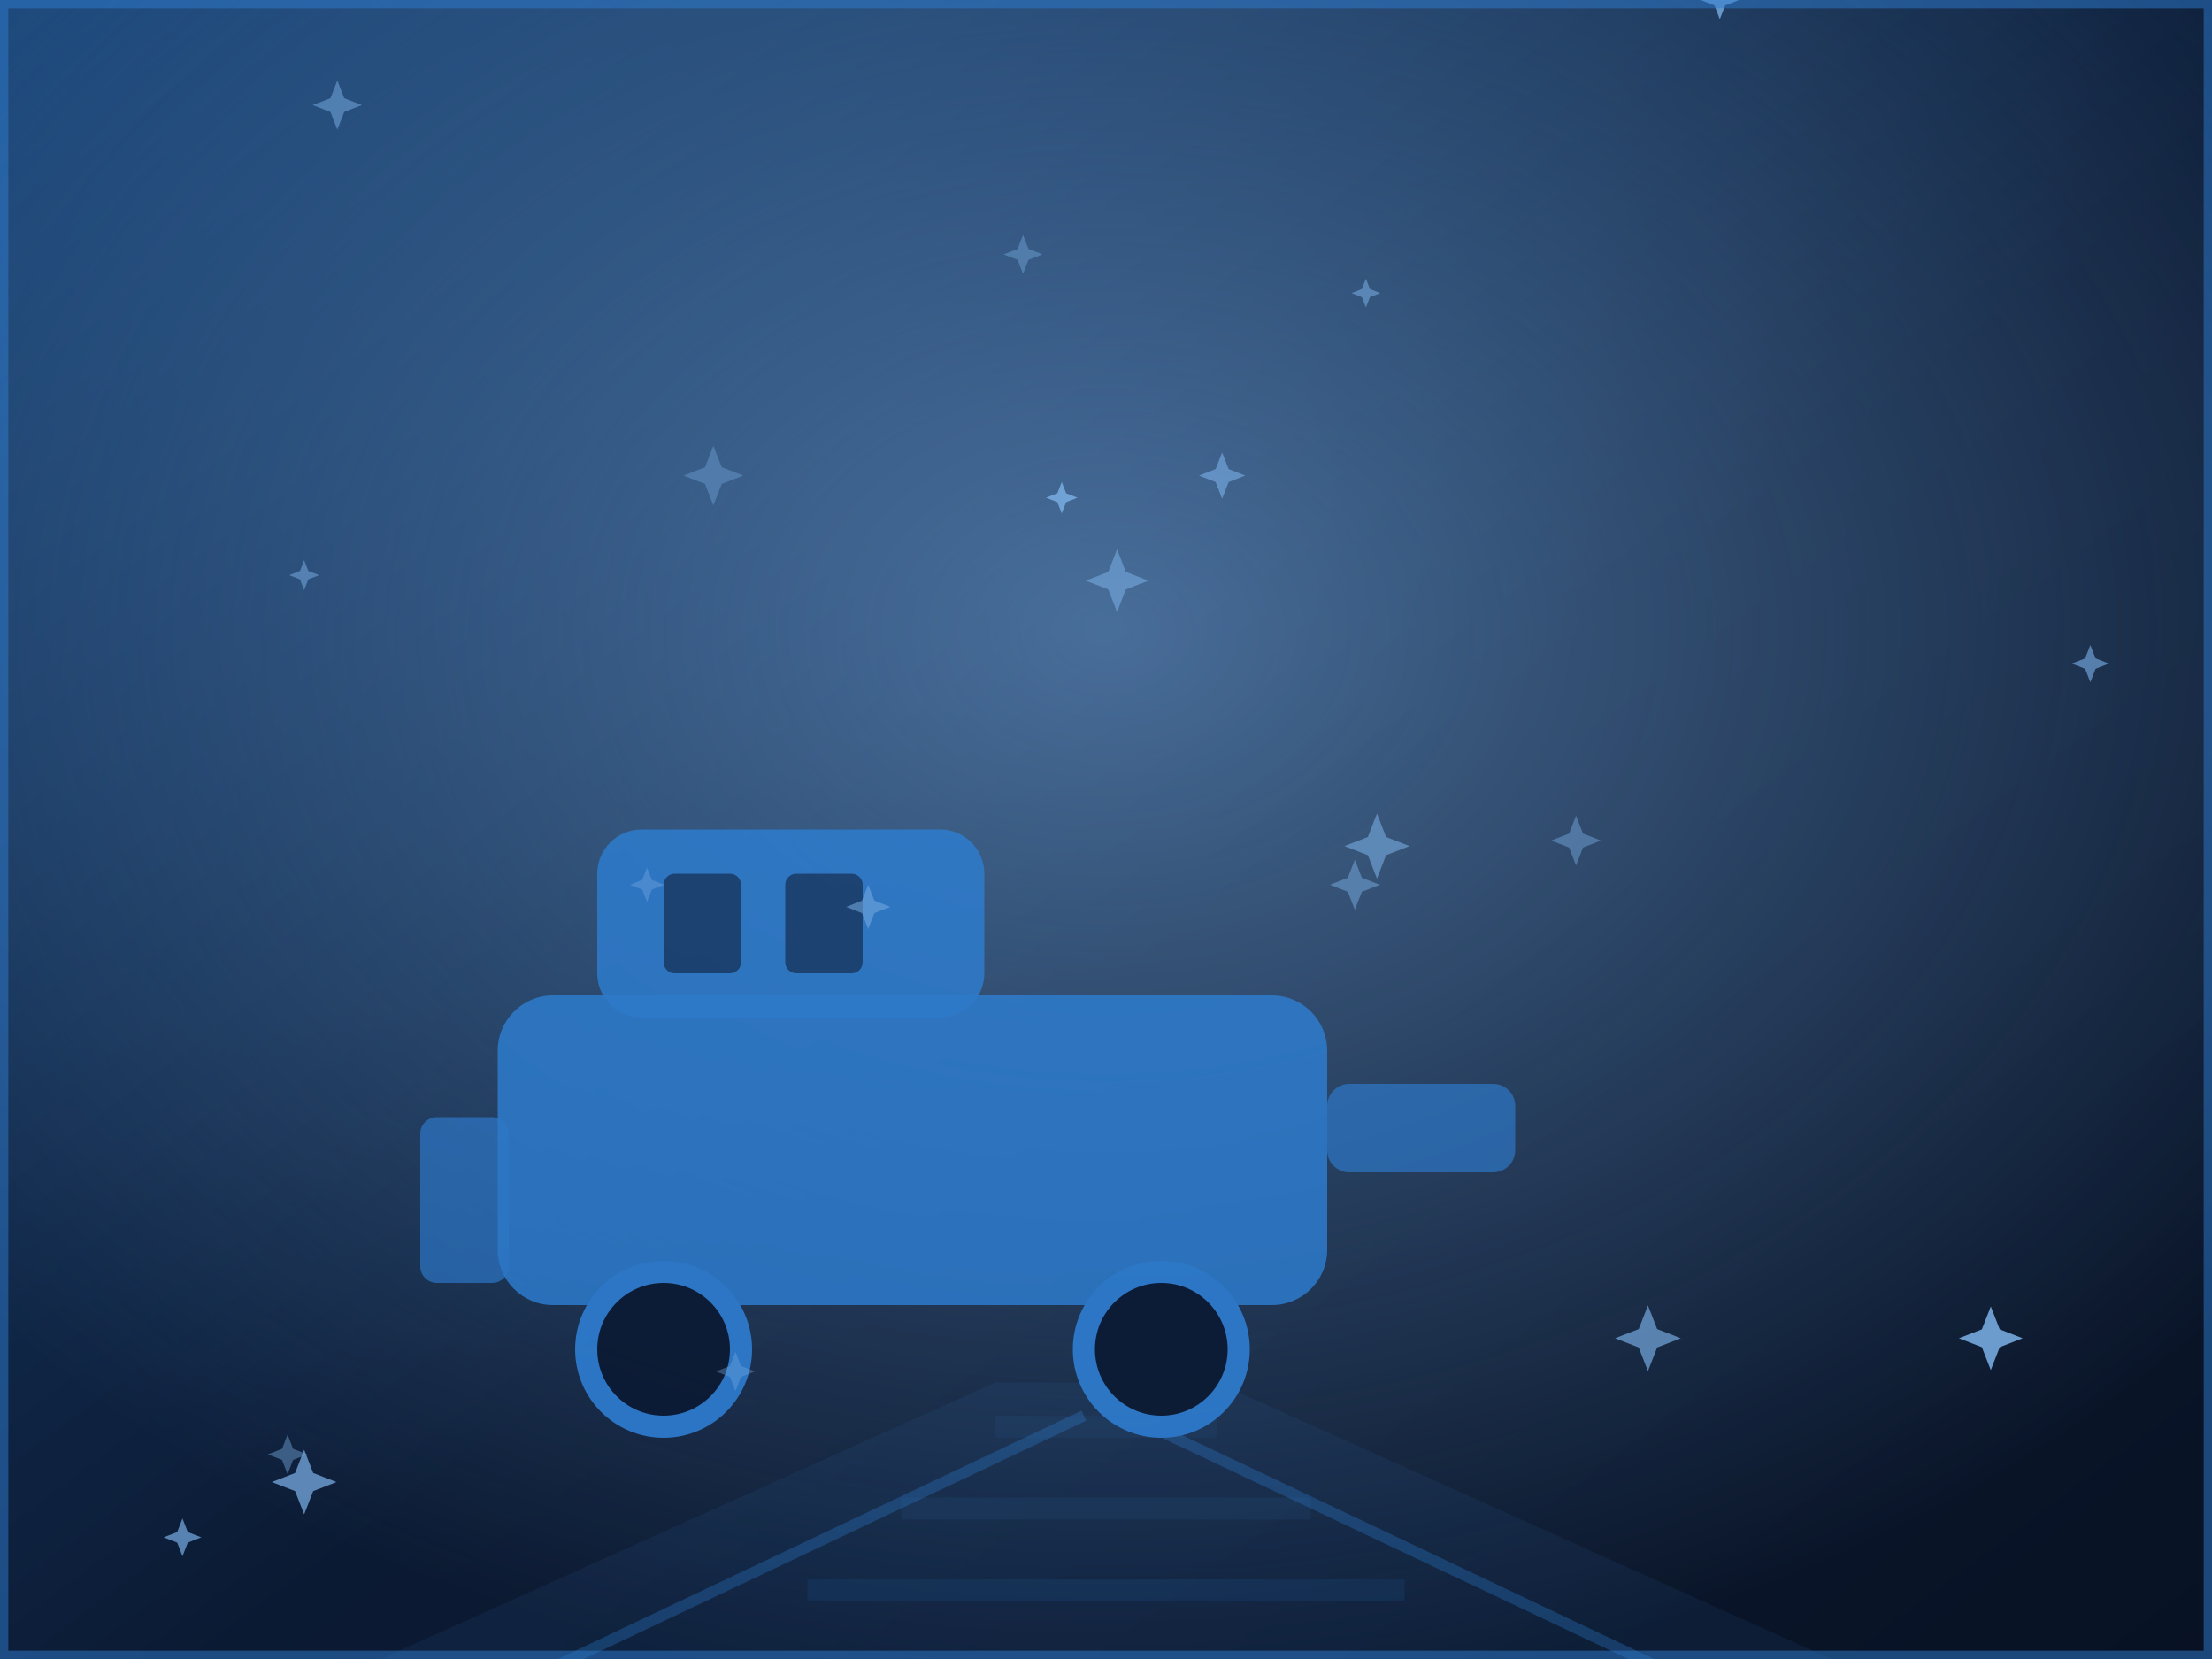
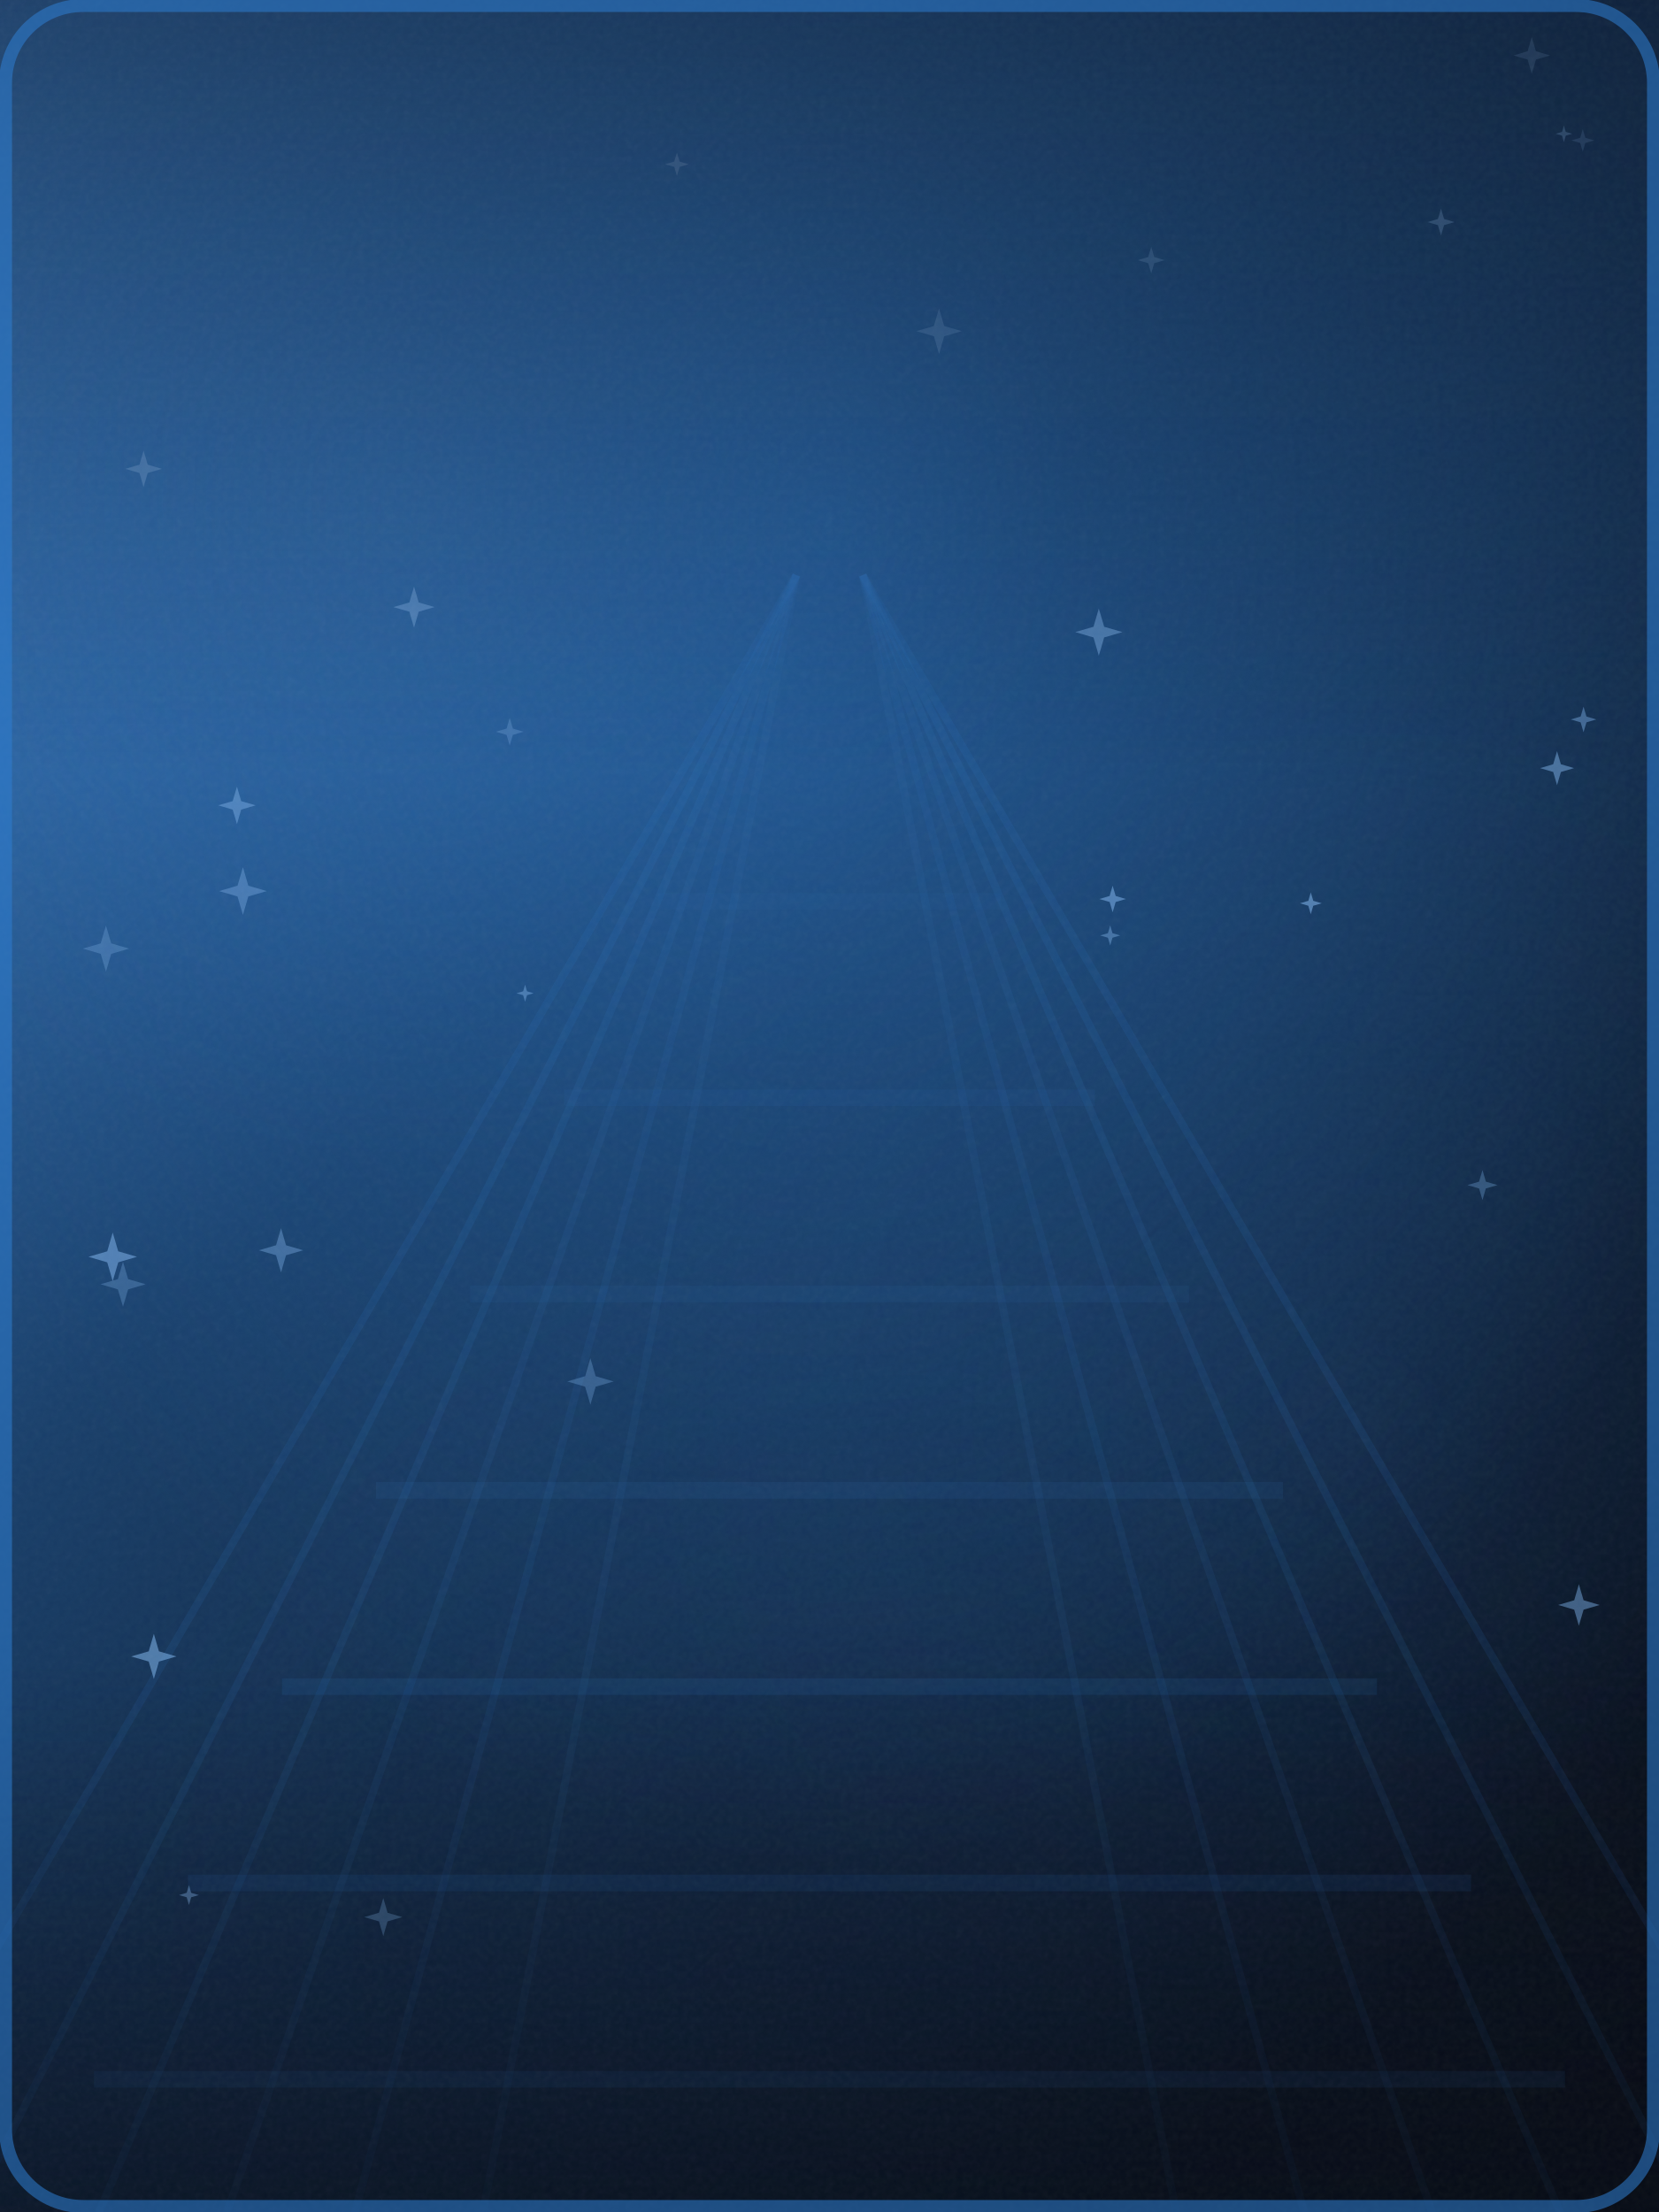
- <svg xmlns="http://www.w3.org/2000/svg" viewBox="0 0 400 300" width="400" height="300" role="img" aria-label="Rare">
+ <svg xmlns="http://www.w3.org/2000/svg" viewBox="0 0 300 400" width="300" height="400" role="img" aria-label="Rare">
  <defs>
-     <linearGradient id="bg-rare" x1="0" y1="0" x2="1" y2="1">
-       <stop offset="0%" stop-color="#1b477a" />
-       <stop offset="55%" stop-color="#0B1A33" />
-       <stop offset="100%" stop-color="#081224" />
+     <linearGradient id="bg-rare" x1="0" y1="0" x2="0.7" y2="1">
+       <stop offset="0%" stop-color="#3f87d5" />
+       <stop offset="45%" stop-color="#183e69" />
+       <stop offset="100%" stop-color="#060a14" />
    </linearGradient>
-     <radialGradient id="glow-rare" cx="50%" cy="38%" r="65%">
-       <stop offset="0%" stop-color="#77abe1" stop-opacity="0.55" />
-       <stop offset="100%" stop-color="#77abe1" stop-opacity="0" />
+     <radialGradient id="vp-glow-rare" cx="50%" cy="24%" r="60%">
+       <stop offset="0%" stop-color="#2E7DD1" stop-opacity="0.43" />
+       <stop offset="100%" stop-color="#2E7DD1" stop-opacity="0" />
    </radialGradient>
+     <radialGradient id="blob-rare-0" cx="50%" cy="50%" r="50%">
+       <stop offset="0%" stop-color="#5897da" stop-opacity="0.35" />
+       <stop offset="100%" stop-color="#2E7DD1" stop-opacity="0" />
+     </radialGradient>
+     <radialGradient id="blob-rare-1" cx="50%" cy="50%" r="50%">
+       <stop offset="0%" stop-color="#2E7DD1" stop-opacity="0.28" />
+       <stop offset="100%" stop-color="#2E7DD1" stop-opacity="0" />
+     </radialGradient>
+     <radialGradient id="blob-rare-2" cx="50%" cy="50%" r="50%">
+       <stop offset="0%" stop-color="#245e9e" stop-opacity="0.4" />
+       <stop offset="100%" stop-color="#2E7DD1" stop-opacity="0" />
+     </radialGradient>
+     <filter id="grain-rare">
+       <feTurbulence type="fractalNoise" baseFrequency="0.85" numOctaves="2" stitchTiles="stitch" result="noise" />
+       <feColorMatrix in="noise" type="saturate" values="0" />
+     </filter>
+     <linearGradient id="vignette-rare" x1="0" y1="0" x2="0" y2="1">
+       <stop offset="0%" stop-color="#060a14" stop-opacity="0.55" />
+       <stop offset="35%" stop-color="#060a14" stop-opacity="0" />
+       <stop offset="75%" stop-color="#060a14" stop-opacity="0" />
+       <stop offset="100%" stop-color="#060a14" stop-opacity="0.6" />
+     </linearGradient>
  </defs>
-   <rect width="400" height="300" fill="url(#bg-rare)" />
-   <rect width="400" height="300" fill="url(#glow-rare)" />
+   <rect width="300" height="400" fill="url(#bg-rare)" />
+   <circle cx="73.0" cy="89.9" r="120.0" fill="url(#blob-rare-0)" opacity="0.50" />
+   <circle cx="245.7" cy="257.9" r="132.0" fill="url(#blob-rare-1)" opacity="0.40" />
+   <circle cx="164.4" cy="357.3" r="144.0" fill="url(#blob-rare-2)" opacity="0.30" />
+   <rect width="300" height="400" fill="url(#vp-glow-rare)" />
  <g opacity="0.9">
-     <path d="M -20 340 L 180 250 L 220 250 L 420 340 Z" fill="#2E7DD1" opacity="0.10" />
-     <line x1="40" y1="330" x2="196" y2="256" stroke="#2E7DD1" stroke-width="2" opacity="0.35" />
-     <line x1="360" y1="330" x2="204" y2="256" stroke="#2E7DD1" stroke-width="2" opacity="0.35" />
-     <rect x="95" y="330" width="210" height="4" fill="#2E7DD1" opacity="0.18" />
-     <rect x="112" y="315.2" width="176" height="4" fill="#2E7DD1" opacity="0.16" />
-     <rect x="129" y="300.4" width="142" height="4" fill="#2E7DD1" opacity="0.14" />
-     <rect x="146" y="285.6" width="108" height="4" fill="#2E7DD1" opacity="0.12" />
-     <rect x="163" y="270.8" width="74" height="4" fill="#2E7DD1" opacity="0.1" />
-     <rect x="180" y="256" width="40" height="4" fill="#2E7DD1" opacity="0.08" />
-     <g transform="translate(90,150)">
-       <rect x="0" y="30" width="150" height="56" rx="10" fill="#2E7DD1" opacity="0.9" />
-       <rect x="18" y="0" width="70" height="34" rx="8" fill="#2E7DD1" opacity="0.9" />
-       <circle cx="30" cy="94" r="14" fill="#0B1A33" stroke="#2E7DD1" stroke-width="4" />
-       <circle cx="120" cy="94" r="14" fill="#0B1A33" stroke="#2E7DD1" stroke-width="4" />
-       <rect x="150" y="46" width="34" height="16" rx="4" fill="#2E7DD1" opacity="0.7" />
-       <rect x="-14" y="52" width="16" height="30" rx="3" fill="#2E7DD1" opacity="0.7" />
-       <rect x="30" y="8" width="14" height="18" rx="2" fill="#0B1A33" opacity="0.6" />
-       <rect x="52" y="8" width="14" height="18" rx="2" fill="#0B1A33" opacity="0.6" />
-     </g>
+     <line x1="83.5" y1="420" x2="144" y2="104" stroke="#2E7DD1" stroke-width="1.4" opacity="0.08" />
+     <line x1="216.5" y1="420" x2="156" y2="104" stroke="#2E7DD1" stroke-width="1.4" opacity="0.08" />
+     <line x1="58.8" y1="420" x2="144" y2="104" stroke="#2E7DD1" stroke-width="1.4" opacity="0.09" />
+     <line x1="241.2" y1="420" x2="156" y2="104" stroke="#2E7DD1" stroke-width="1.4" opacity="0.09" />
+     <line x1="34.1" y1="420" x2="144" y2="104" stroke="#2E7DD1" stroke-width="1.4" opacity="0.10" />
+     <line x1="265.9" y1="420" x2="156" y2="104" stroke="#2E7DD1" stroke-width="1.4" opacity="0.10" />
+     <line x1="9.4" y1="420" x2="144" y2="104" stroke="#2E7DD1" stroke-width="1.4" opacity="0.11" />
+     <line x1="290.6" y1="420" x2="156" y2="104" stroke="#2E7DD1" stroke-width="1.4" opacity="0.11" />
+     <line x1="-15.3" y1="420" x2="144" y2="104" stroke="#2E7DD1" stroke-width="1.4" opacity="0.12" />
+     <line x1="315.3" y1="420" x2="156" y2="104" stroke="#2E7DD1" stroke-width="1.4" opacity="0.12" />
+     <line x1="-40.0" y1="420" x2="144" y2="104" stroke="#2E7DD1" stroke-width="1.4" opacity="0.13" />
+     <line x1="340.0" y1="420" x2="156" y2="104" stroke="#2E7DD1" stroke-width="1.4" opacity="0.13" />
+     <rect x="0.0" y="410.0" width="300.0" height="3" fill="#2E7DD1" opacity="0.17" />
+     <rect x="17.0" y="374.5" width="266.0" height="3" fill="#2E7DD1" opacity="0.15" />
+     <rect x="34.0" y="339.0" width="232.0" height="3" fill="#2E7DD1" opacity="0.14" />
+     <rect x="51.0" y="303.5" width="198.0" height="3" fill="#2E7DD1" opacity="0.12" />
+     <rect x="68.0" y="268.0" width="164.0" height="3" fill="#2E7DD1" opacity="0.10" />
+     <rect x="85.0" y="232.5" width="130.0" height="3" fill="#2E7DD1" opacity="0.08" />
+     <rect x="102.0" y="197.0" width="96.0" height="3" fill="#2E7DD1" opacity="0.07" />
+     <rect x="119.0" y="161.5" width="62.0" height="3" fill="#2E7DD1" opacity="0.05" />
  </g>
-   <g transform="translate(133 248)" opacity="0.36">
-     <path d="M0 -3.55 L0.994 -0.994 L3.55 0 L0.994 0.994 L0 3.55 L-0.994 0.994 L-3.55 0 L-0.994 -0.994 Z" fill="#77abe1" />
+   <g>
+     
  </g>
-   <g transform="translate(192 90)" opacity="0.86">
-     <path d="M0 -2.847 L0.797 -0.797 L2.847 0 L0.797 0.797 L0 2.847 L-0.797 0.797 L-2.847 0 L-0.797 -0.797 Z" fill="#77abe1" />
+   <g>
+     <path d="M25.96 81.48 L26.71 84.03 L29.27 84.78 L26.71 85.53 L25.96 88.08 L25.22 85.53 L22.66 84.78 L25.22 84.03 Z" fill="#77aae1" opacity="0.48" />
+     <path d="M282.80 22.70 L283.14 23.85 L284.30 24.19 L283.14 24.53 L282.80 25.69 L282.47 24.53 L281.31 24.19 L282.47 23.85 Z" fill="#77aae1" opacity="0.53" />
+     <path d="M22.24 228.16 L23.17 231.31 L26.32 232.23 L23.17 233.16 L22.24 236.30 L21.32 233.16 L18.17 232.23 L21.32 231.31 Z" fill="#77aae1" opacity="0.32" />
+     <path d="M34.17 340.90 L34.57 342.28 L35.95 342.69 L34.57 343.09 L34.17 344.48 L33.76 343.09 L32.38 342.69 L33.76 342.28 Z" fill="#77aae1" opacity="0.57" />
+     <path d="M286.35 127.78 L286.88 129.57 L288.67 130.10 L286.88 130.62 L286.35 132.42 L285.83 130.62 L284.03 130.10 L285.83 129.57 Z" fill="#77aae1" opacity="0.48" />
+     <path d="M50.82 222.09 L51.72 225.18 L54.82 226.09 L51.72 226.99 L50.82 230.09 L49.92 226.99 L46.82 226.09 L49.92 225.18 Z" fill="#77aae1" opacity="0.42" />
+     <path d="M198.70 110.04 L199.67 113.34 L202.97 114.30 L199.67 115.27 L198.70 118.57 L197.74 115.27 L194.44 114.30 L197.74 113.34 Z" fill="#77aae1" opacity="0.54" />
+     <path d="M69.31 343.23 L70.08 345.89 L72.75 346.67 L70.08 347.45 L69.31 350.11 L68.53 347.45 L65.86 346.67 L68.53 345.89 Z" fill="#77aae1" opacity="0.39" />
+     <path d="M268.08 211.58 L268.69 213.68 L270.79 214.30 L268.69 214.91 L268.08 217.01 L267.46 214.91 L265.37 214.30 L267.46 213.68 Z" fill="#77aae1" opacity="0.33" />
+     <path d="M286.21 23.34 L286.68 24.92 L288.26 25.38 L286.68 25.85 L286.21 27.43 L285.75 25.85 L284.17 25.38 L285.75 24.92 Z" fill="#77aae1" opacity="0.31" />
+     <path d="M285.51 286.48 L286.36 289.38 L289.27 290.23 L286.36 291.08 L285.51 293.98 L284.67 291.08 L281.76 290.23 L284.67 289.38 Z" fill="#77aae1" opacity="0.49" />
+     <path d="M92.17 129.81 L92.74 131.75 L94.68 132.32 L92.74 132.89 L92.17 134.83 L91.61 132.89 L89.67 132.32 L91.61 131.75 Z" fill="#77aae1" opacity="0.32" />
+     <path d="M74.87 106.06 L75.71 108.94 L78.58 109.78 L75.71 110.62 L74.87 113.49 L74.03 110.62 L71.15 109.78 L74.03 108.94 Z" fill="#77aae1" opacity="0.50" />
+     <path d="M106.76 245.61 L107.71 248.86 L110.96 249.81 L107.71 250.76 L106.76 254.01 L105.81 250.76 L102.57 249.81 L105.81 248.86 Z" fill="#77aae1" opacity="0.33" />
+     <path d="M42.85 142.25 L43.61 144.87 L46.23 145.63 L43.61 146.40 L42.85 149.02 L42.08 146.40 L39.46 145.63 L42.08 144.87 Z" fill="#77aae1" opacity="0.49" />
+     <path d="M19.16 167.35 L20.11 170.59 L23.35 171.54 L20.11 172.48 L19.16 175.72 L18.21 172.48 L14.98 171.54 L18.21 170.59 Z" fill="#77aae1" opacity="0.32" />
+     <path d="M94.95 178.06 L95.30 179.26 L96.49 179.61 L95.30 179.96 L94.95 181.15 L94.60 179.96 L93.40 179.61 L94.60 179.26 Z" fill="#77aae1" opacity="0.47" />
+     <path d="M260.58 37.71 L261.13 39.60 L263.02 40.16 L261.13 40.71 L260.58 42.60 L260.02 40.71 L258.13 40.16 L260.02 39.60 Z" fill="#77aae1" opacity="0.46" />
+     <path d="M200.76 167.34 L201.17 168.75 L202.57 169.16 L201.17 169.57 L200.76 170.97 L200.35 169.57 L198.94 169.16 L200.35 168.75 Z" fill="#77aae1" opacity="0.45" />
+     <path d="M169.81 55.78 L170.74 58.96 L173.92 59.88 L170.74 60.81 L169.81 63.99 L168.88 60.81 L165.71 59.88 L168.88 58.96 Z" fill="#77aae1" opacity="0.33" />
+     <path d="M20.38 222.88 L21.38 226.28 L24.77 227.27 L21.38 228.27 L20.38 231.67 L19.39 228.27 L15.99 227.27 L19.39 226.28 Z" fill="#77aae1" opacity="0.58" />
+     <path d="M237.03 161.37 L237.48 162.90 L239.01 163.34 L237.48 163.79 L237.03 165.31 L236.59 163.79 L235.06 163.34 L236.59 162.90 Z" fill="#77aae1" opacity="0.60" />
+     <path d="M201.20 160.16 L201.75 162.02 L203.60 162.57 L201.75 163.11 L201.20 164.97 L200.66 163.11 L198.80 162.57 L200.66 162.02 Z" fill="#77aae1" opacity="0.58" />
+     <path d="M276.99 6.70 L277.74 9.27 L280.31 10.02 L277.74 10.77 L276.99 13.34 L276.24 10.77 L273.67 10.02 L276.24 9.27 Z" fill="#77aae1" opacity="0.36" />
+     <path d="M27.82 295.44 L28.74 298.61 L31.91 299.54 L28.74 300.46 L27.82 303.63 L26.89 300.46 L23.72 299.54 L26.89 298.61 Z" fill="#77aae1" opacity="0.59" />
+     <path d="M281.56 135.83 L282.26 138.20 L284.64 138.90 L282.26 139.60 L281.56 141.98 L280.87 139.60 L278.49 138.90 L280.87 138.20 Z" fill="#77aae1" opacity="0.52" />
+     <path d="M43.93 156.82 L44.90 160.16 L48.24 161.14 L44.90 162.11 L43.93 165.45 L42.95 162.11 L39.61 161.14 L42.95 160.16 Z" fill="#77aae1" opacity="0.41" />
+     <path d="M122.41 27.59 L122.89 29.22 L124.53 29.70 L122.89 30.18 L122.41 31.82 L121.93 30.18 L120.29 29.70 L121.93 29.22 Z" fill="#77aae1" opacity="0.47" />
+     <path d="M208.18 44.62 L208.72 46.49 L210.60 47.04 L208.72 47.59 L208.18 49.46 L207.63 47.59 L205.75 47.04 L207.63 46.49 Z" fill="#77aae1" opacity="0.35" />
  </g>
-   <g transform="translate(61 19)" opacity="0.52">
-     <path d="M0 -4.448 L1.246 -1.246 L4.448 0 L1.246 1.246 L0 4.448 L-1.246 1.246 L-4.448 0 L-1.246 -1.246 Z" fill="#77abe1" />
-   </g>
-   <g transform="translate(33 278)" opacity="0.71">
-     <path d="M0 -3.416 L0.956 -0.956 L3.416 0 L0.956 0.956 L0 3.416 L-0.956 0.956 L-3.416 0 L-0.956 -0.956 Z" fill="#77abe1" />
-   </g>
-   <g transform="translate(117 160)" opacity="0.38">
-     <path d="M0 -3.108 L0.87 -0.87 L3.108 0 L0.87 0.87 L0 3.108 L-0.87 0.87 L-3.108 0 L-0.87 -0.87 Z" fill="#77abe1" />
-   </g>
-   <g transform="translate(129 86)" opacity="0.38">
-     <path d="M0 -5.4 L1.512 -1.512 L5.4 0 L1.512 1.512 L0 5.4 L-1.512 1.512 L-5.4 0 L-1.512 -1.512 Z" fill="#77abe1" />
-   </g>
-   <g transform="translate(52 263)" opacity="0.43">
-     <path d="M0 -3.578 L1.002 -1.002 L3.578 0 L1.002 1.002 L0 3.578 L-1.002 1.002 L-3.578 0 L-1.002 -1.002 Z" fill="#77abe1" />
-   </g>
-   <g transform="translate(249 153)" opacity="0.60">
-     <path d="M0 -5.887 L1.648 -1.648 L5.887 0 L1.648 1.648 L0 5.887 L-1.648 1.648 L-5.887 0 L-1.648 -1.648 Z" fill="#77abe1" />
-   </g>
-   <g transform="translate(360 242)" opacity="0.89">
-     <path d="M0 -5.76 L1.613 -1.613 L5.76 0 L1.613 1.613 L0 5.76 L-1.613 1.613 L-5.76 0 L-1.613 -1.613 Z" fill="#77abe1" />
-   </g>
-   <g transform="translate(55 104)" opacity="0.53">
-     <path d="M0 -2.703 L0.757 -0.757 L2.703 0 L0.757 0.757 L0 2.703 L-0.757 0.757 L-2.703 0 L-0.757 -0.757 Z" fill="#77abe1" />
-   </g>
-   <g transform="translate(55 268)" opacity="0.74">
-     <path d="M0 -5.851 L1.638 -1.638 L5.851 0 L1.638 1.638 L0 5.851 L-1.638 1.638 L-5.851 0 L-1.638 -1.638 Z" fill="#77abe1" />
-   </g>
-   <g transform="translate(221 86)" opacity="0.64">
-     <path d="M0 -4.193 L1.174 -1.174 L4.193 0 L1.174 1.174 L0 4.193 L-1.174 1.174 L-4.193 0 L-1.174 -1.174 Z" fill="#77abe1" />
-   </g>
-   <g transform="translate(311 0)" opacity="0.81">
-     <path d="M0 -3.457 L0.968 -0.968 L3.457 0 L0.968 0.968 L0 3.457 L-0.968 0.968 L-3.457 0 L-0.968 -0.968 Z" fill="#77abe1" />
-   </g>
-   <g transform="translate(202 105)" opacity="0.59">
-     <path d="M0 -5.668 L1.587 -1.587 L5.668 0 L1.587 1.587 L0 5.668 L-1.587 1.587 L-5.668 0 L-1.587 -1.587 Z" fill="#77abe1" />
-   </g>
-   <g transform="translate(378 120)" opacity="0.64">
-     <path d="M0 -3.368 L0.943 -0.943 L3.368 0 L0.943 0.943 L0 3.368 L-0.943 0.943 L-3.368 0 L-0.943 -0.943 Z" fill="#77abe1" />
-   </g>
-   <g transform="translate(285 152)" opacity="0.46">
-     <path d="M0 -4.508 L1.262 -1.262 L4.508 0 L1.262 1.262 L0 4.508 L-1.262 1.262 L-4.508 0 L-1.262 -1.262 Z" fill="#77abe1" />
-   </g>
-   <g transform="translate(157 164)" opacity="0.55">
-     <path d="M0 -4.002 L1.121 -1.121 L4.002 0 L1.121 1.121 L0 4.002 L-1.121 1.121 L-4.002 0 L-1.121 -1.121 Z" fill="#77abe1" />
-   </g>
-   <g transform="translate(298 242)" opacity="0.68">
-     <path d="M0 -5.949 L1.666 -1.666 L5.949 0 L1.666 1.666 L0 5.949 L-1.666 1.666 L-5.949 0 L-1.666 -1.666 Z" fill="#77abe1" />
-   </g>
-   <g transform="translate(245 160)" opacity="0.50">
-     <path d="M0 -4.522 L1.266 -1.266 L4.522 0 L1.266 1.266 L0 4.522 L-1.266 1.266 L-4.522 0 L-1.266 -1.266 Z" fill="#77abe1" />
-   </g>
-   <g transform="translate(185 46)" opacity="0.42">
-     <path d="M0 -3.522 L0.986 -0.986 L3.522 0 L0.986 0.986 L0 3.522 L-0.986 0.986 L-3.522 0 L-0.986 -0.986 Z" fill="#77abe1" />
-   </g>
-   <g transform="translate(247 53)" opacity="0.57">
-     <path d="M0 -2.605 L0.729 -0.729 L2.605 0 L0.729 0.729 L0 2.605 L-0.729 0.729 L-2.605 0 L-0.729 -0.729 Z" fill="#77abe1" />
-   </g>
-   <rect x="0" y="0" width="400" height="300" fill="none" stroke="#2E7DD1" stroke-opacity="0.5" stroke-width="3" />
+   <rect width="300" height="400" fill="url(#vignette-rare)" />
+   <rect width="300" height="400" fill="#060a14" opacity="0.05" filter="url(#grain-rare)" />
+   <rect x="1" y="1" width="298" height="398" rx="14" fill="none" stroke="#2E7DD1" stroke-opacity="0.55" stroke-width="2.34" />
</svg>
